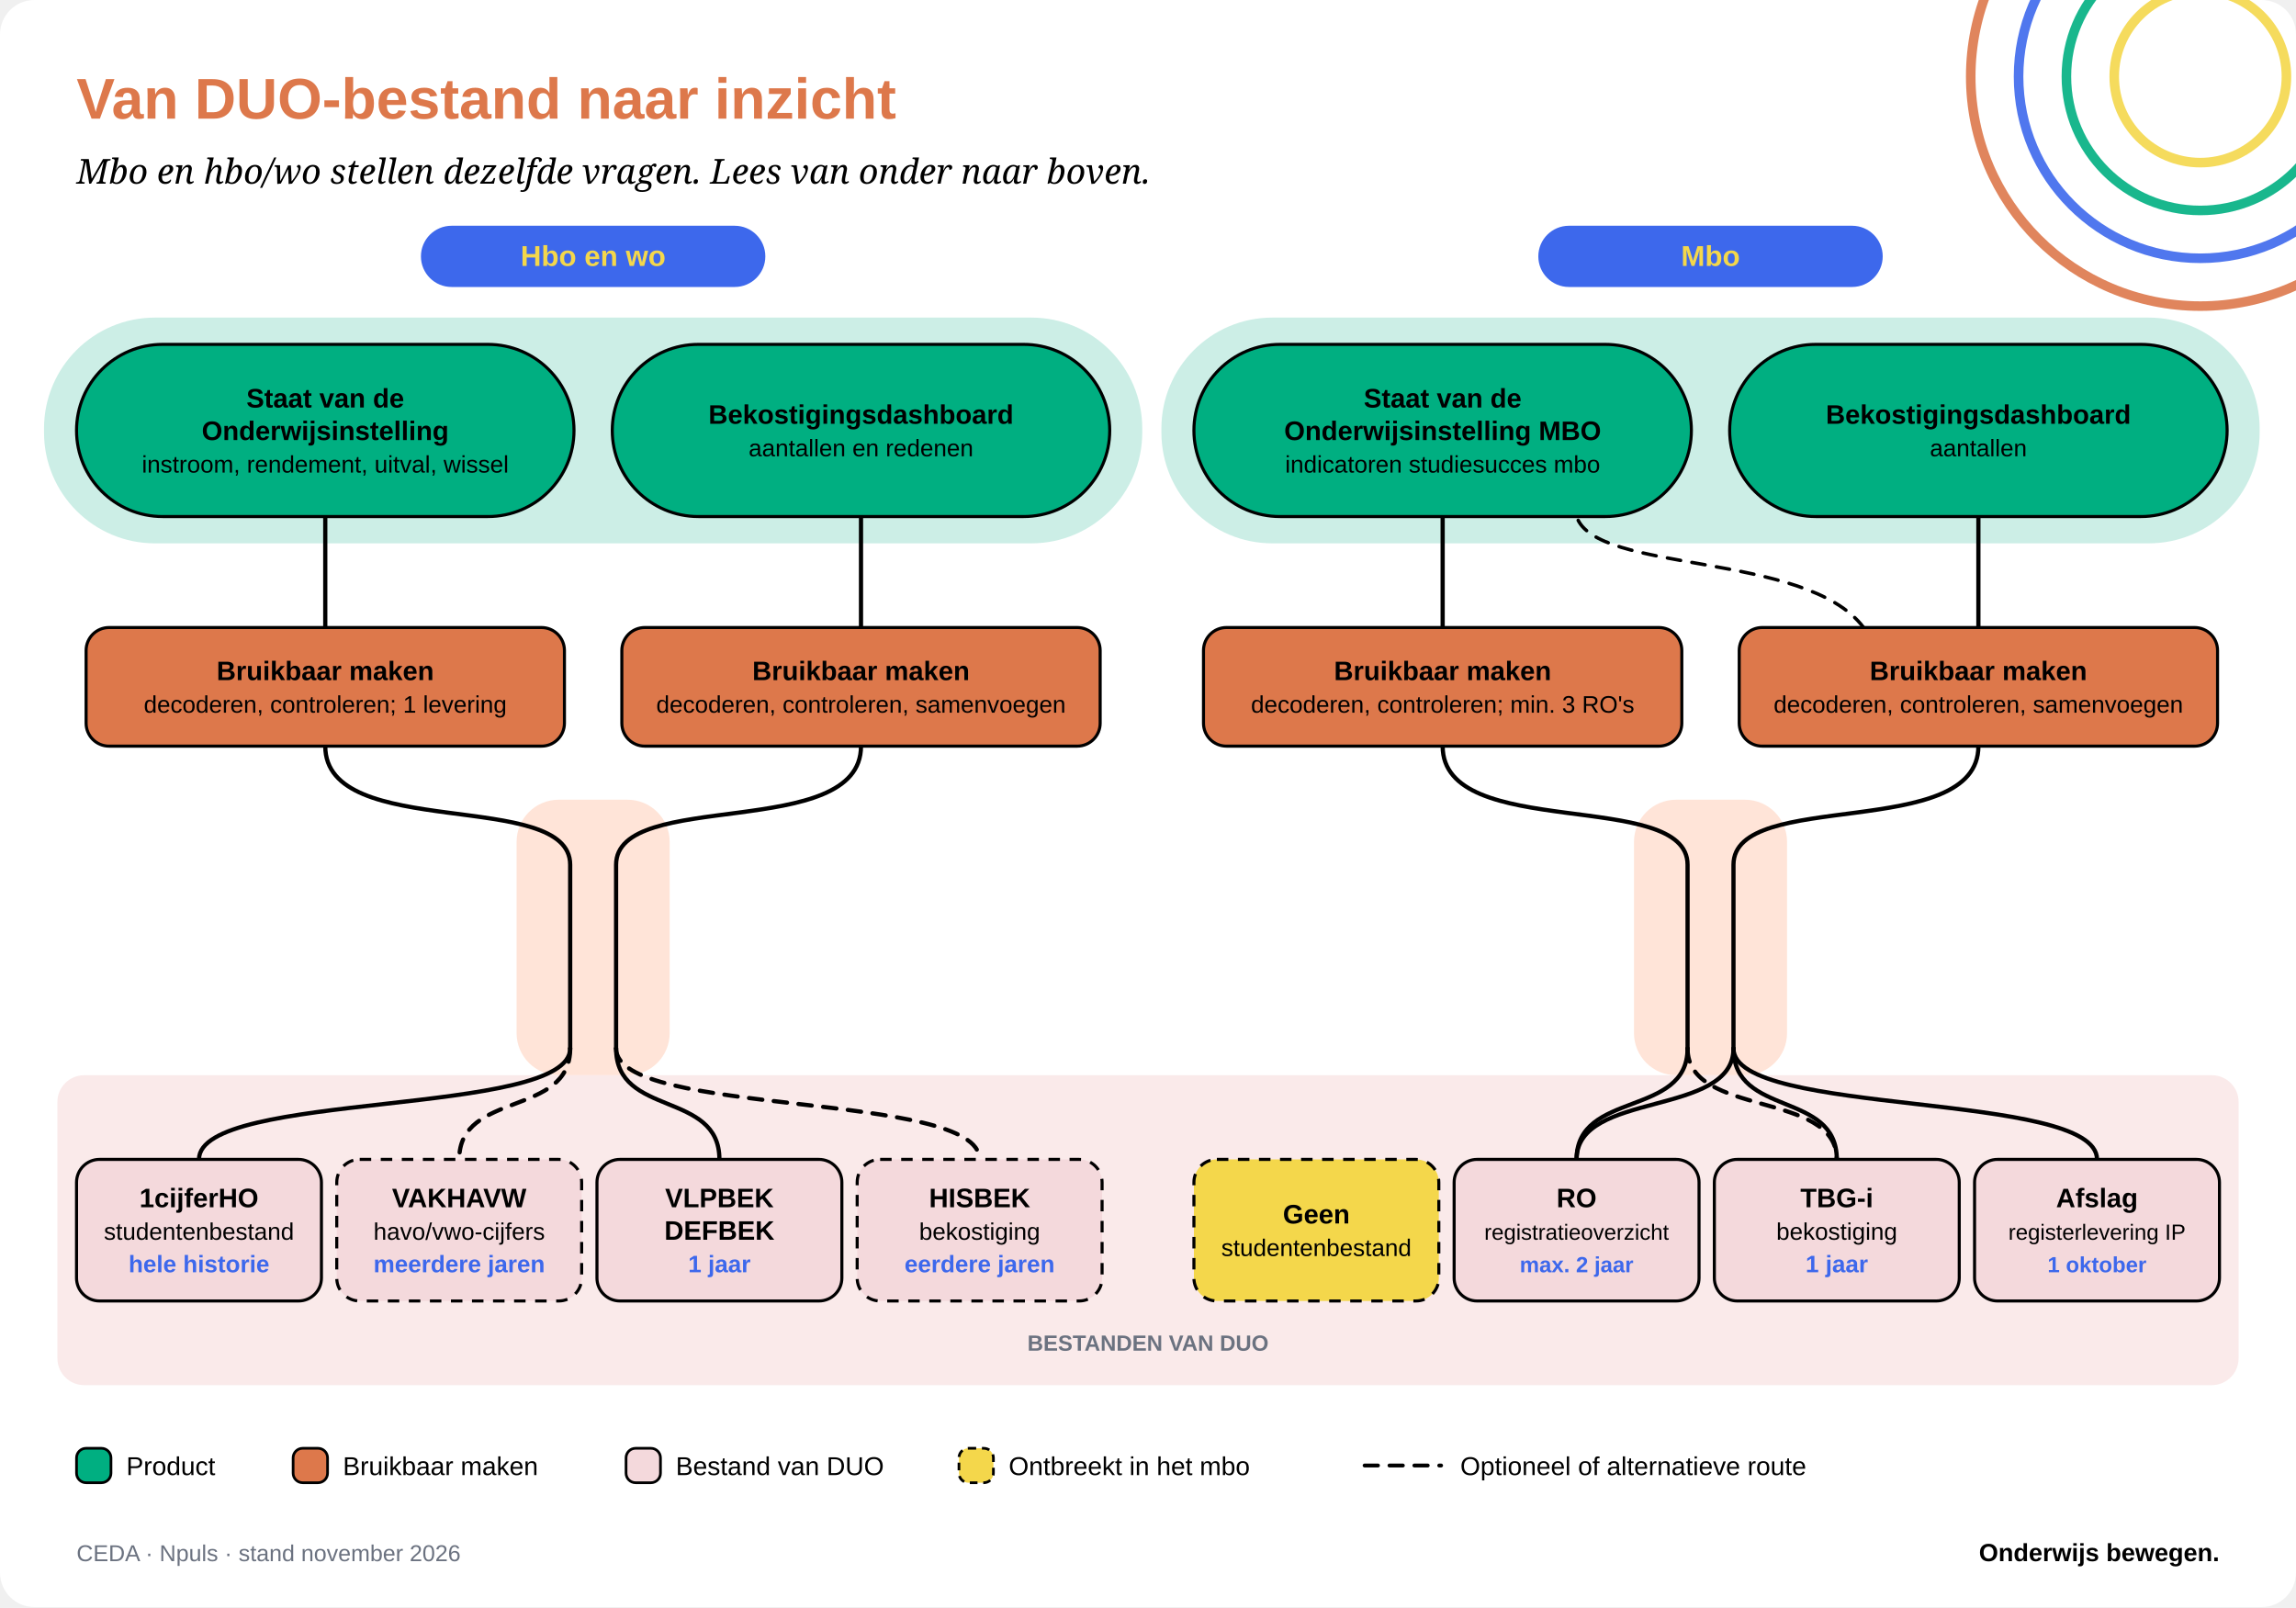
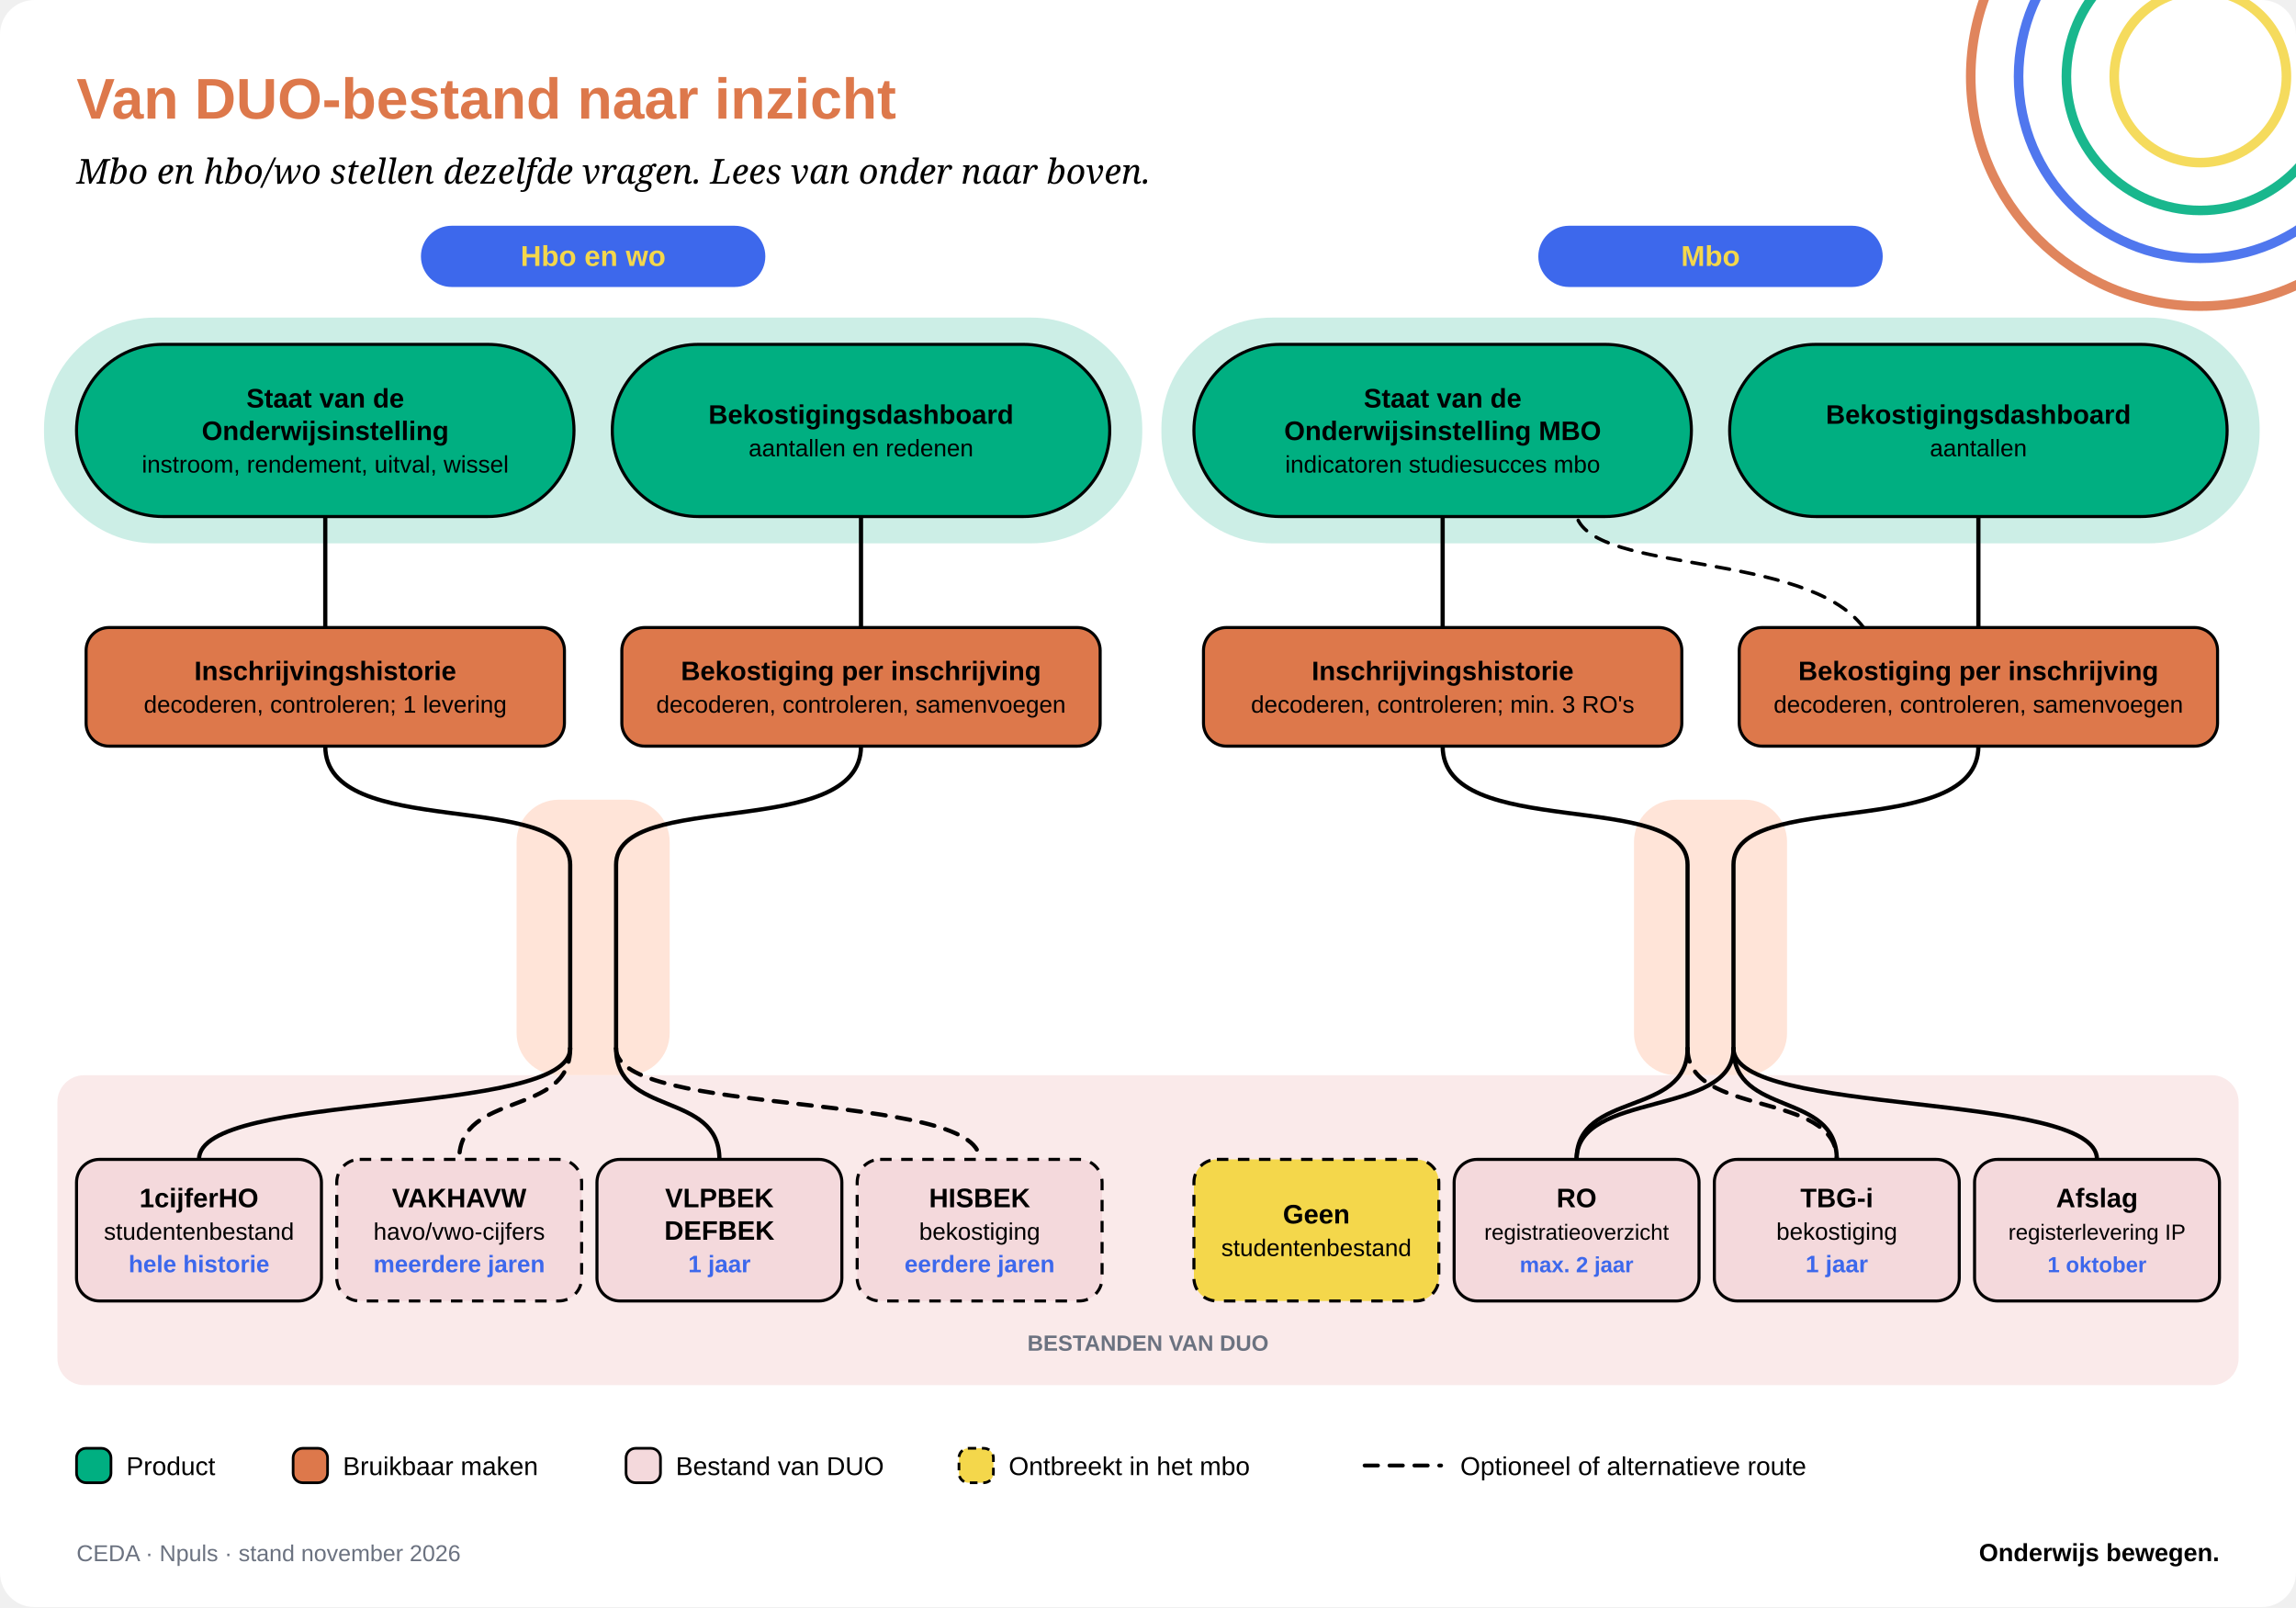
<svg xmlns="http://www.w3.org/2000/svg" viewBox="0 0 1200 840" width="1200" height="840" role="img" aria-labelledby="titel beschrijving">
  <defs>
    <clipPath id="kader">
      <rect width="1200" height="840" rx="18" />
    </clipPath>
  </defs>
  <rect width="1200" height="840" rx="18" fill="#FFFFFF" />
  <g clip-path="url(#kader)" fill="none" stroke-width="5">
    <circle cx="1150" cy="40" r="120" stroke="#DD784B" opacity="0.9" />
    <circle cx="1150" cy="40" r="95" stroke="#3D68EC" opacity="0.9" />
    <circle cx="1150" cy="40" r="70" stroke="#00AF81" opacity="0.9" />
    <circle cx="1150" cy="40" r="45" stroke="#F4D74B" opacity="0.9" />
  </g>
  <text x="40" y="62" font-family="'General Sans', Arial, Helvetica, sans-serif" font-size="30" font-weight="600" font-style="normal" fill="#DD784B" text-anchor="start">Van DUO-bestand naar inzicht</text>
  <text x="40" y="96" font-family="'Cooper Light BT', Georgia, serif" font-size="18" font-weight="400" font-style="italic" fill="#000000" text-anchor="start">Mbo en hbo/wo stellen dezelfde vragen. Lees van onder naar boven.</text>
  <rect x="30" y="562" width="1140" height="162" rx="14" fill="#FAEAEA" />
  <text x="600.0" y="706" font-family="'General Sans', Arial, Helvetica, sans-serif" font-size="11.5" font-weight="600" font-style="normal" fill="#6B7280" text-anchor="middle">BESTANDEN VAN DUO</text>
  <rect x="220" y="118" width="180" height="32" rx="16" fill="#3D68EC" />
  <text x="310" y="139" font-family="'General Sans', Arial, Helvetica, sans-serif" font-size="15" font-weight="600" font-style="normal" fill="#F4D74B" text-anchor="middle">Hbo en wo</text>
  <rect x="23" y="166" width="574" height="118" rx="58" fill="#CCEEE6" />
  <rect x="270" y="418" width="80" height="144" rx="22" fill="#FFE4D8" />
  <path d="M170,390 C170,440 298,412 298,452 L298,548" fill="none" stroke="#000000" stroke-width="2.2" stroke-linecap="round" />
  <path d="M298,548 C298,584 104.0,570 104.0,606" fill="none" stroke="#000000" stroke-width="2.2" stroke-linecap="round" />
  <path d="M298,548 C298,584 240.0,570 240.0,606" fill="none" stroke="#000000" stroke-width="2.2" stroke-linecap="round" stroke-dasharray="7 6" />
  <path d="M170,270 L170,328" fill="none" stroke="#000000" stroke-width="2.2" stroke-linecap="round" />
  <path d="M450,390 C450,440 322,412 322,452 L322,548" fill="none" stroke="#000000" stroke-width="2.2" stroke-linecap="round" />
  <path d="M322,548 C322,584 376.0,570 376.0,606" fill="none" stroke="#000000" stroke-width="2.2" stroke-linecap="round" />
  <path d="M322,548 C322,584 512.0,570 512.0,606" fill="none" stroke="#000000" stroke-width="2.2" stroke-linecap="round" stroke-dasharray="7 6" />
  <path d="M450,270 L450,328" fill="none" stroke="#000000" stroke-width="2.2" stroke-linecap="round" />
  <rect x="40.0" y="180" width="260" height="90" rx="45" fill="#00AF81" stroke="#000000" stroke-width="1.6" />
  <text x="170" y="213.0" font-family="'General Sans', Arial, Helvetica, sans-serif" font-size="14" font-weight="600" font-style="normal" fill="#000000" text-anchor="middle">Staat van de</text>
  <text x="170" y="230.0" font-family="'General Sans', Arial, Helvetica, sans-serif" font-size="14" font-weight="600" font-style="normal" fill="#000000" text-anchor="middle">Onderwijsinstelling</text>
  <text x="170" y="247.0" font-family="'General Sans', Arial, Helvetica, sans-serif" font-size="12.5" font-weight="400" font-style="normal" fill="#000000" text-anchor="middle">instroom, rendement, uitval, wissel</text>
  <rect x="45.0" y="328" width="250" height="62" rx="12" fill="#DD784B" stroke="#000000" stroke-width="1.6" />
-   <text x="170" y="355.5" font-family="'General Sans', Arial, Helvetica, sans-serif" font-size="14" font-weight="600" font-style="normal" fill="#000000" text-anchor="middle">Bruikbaar maken</text>
+   <text x="170" y="355.5" font-family="'General Sans', Arial, Helvetica, sans-serif" font-size="14" font-weight="600" font-style="normal" fill="#000000" text-anchor="middle">Inschrijvingshistorie</text>
  <text x="170" y="372.5" font-family="'General Sans', Arial, Helvetica, sans-serif" font-size="12.5" font-weight="400" font-style="normal" fill="#000000" text-anchor="middle">decoderen, controleren; 1 levering</text>
  <rect x="320.0" y="180" width="260" height="90" rx="45" fill="#00AF81" stroke="#000000" stroke-width="1.6" />
  <text x="450" y="221.5" font-family="'General Sans', Arial, Helvetica, sans-serif" font-size="14" font-weight="600" font-style="normal" fill="#000000" text-anchor="middle">Bekostigingsdashboard</text>
  <text x="450" y="238.5" font-family="'General Sans', Arial, Helvetica, sans-serif" font-size="12.5" font-weight="400" font-style="normal" fill="#000000" text-anchor="middle">aantallen en redenen</text>
  <rect x="325.0" y="328" width="250" height="62" rx="12" fill="#DD784B" stroke="#000000" stroke-width="1.6" />
-   <text x="450" y="355.5" font-family="'General Sans', Arial, Helvetica, sans-serif" font-size="14" font-weight="600" font-style="normal" fill="#000000" text-anchor="middle">Bruikbaar maken</text>
+   <text x="450" y="355.5" font-family="'General Sans', Arial, Helvetica, sans-serif" font-size="14" font-weight="600" font-style="normal" fill="#000000" text-anchor="middle">Bekostiging per inschrijving</text>
  <text x="450" y="372.5" font-family="'General Sans', Arial, Helvetica, sans-serif" font-size="12.5" font-weight="400" font-style="normal" fill="#000000" text-anchor="middle">decoderen, controleren, samenvoegen</text>
  <rect x="40.0" y="606" width="128" height="74" rx="12" fill="#F4D9DC" stroke="#000000" stroke-width="1.6" />
  <text x="104.0" y="631.0" font-family="'General Sans', Arial, Helvetica, sans-serif" font-size="14" font-weight="600" font-style="normal" fill="#000000" text-anchor="middle">1cijferHO</text>
  <text x="104.0" y="648.0" font-family="'General Sans', Arial, Helvetica, sans-serif" font-size="12.5" font-weight="400" font-style="normal" fill="#000000" text-anchor="middle">studentenbestand</text>
  <text x="104.0" y="665.0" font-family="'General Sans', Arial, Helvetica, sans-serif" font-size="12.5" font-weight="600" font-style="normal" fill="#3D68EC" text-anchor="middle">hele historie</text>
  <rect x="176.0" y="606" width="128" height="74" rx="12" fill="#F4D9DC" stroke="#000000" stroke-width="1.6" stroke-dasharray="6 5" />
  <text x="240.0" y="631.0" font-family="'General Sans', Arial, Helvetica, sans-serif" font-size="14" font-weight="600" font-style="normal" fill="#000000" text-anchor="middle">VAKHAVW</text>
  <text x="240.0" y="648.0" font-family="'General Sans', Arial, Helvetica, sans-serif" font-size="12.5" font-weight="400" font-style="normal" fill="#000000" text-anchor="middle">havo/vwo-cijfers</text>
  <text x="240.0" y="665.0" font-family="'General Sans', Arial, Helvetica, sans-serif" font-size="12.5" font-weight="600" font-style="normal" fill="#3D68EC" text-anchor="middle">meerdere jaren</text>
  <rect x="312.0" y="606" width="128" height="74" rx="12" fill="#F4D9DC" stroke="#000000" stroke-width="1.6" />
  <text x="376.0" y="631.0" font-family="'General Sans', Arial, Helvetica, sans-serif" font-size="14" font-weight="600" font-style="normal" fill="#000000" text-anchor="middle">VLPBEK</text>
  <text x="376.0" y="648.0" font-family="'General Sans', Arial, Helvetica, sans-serif" font-size="14" font-weight="600" font-style="normal" fill="#000000" text-anchor="middle">DEFBEK</text>
  <text x="376.0" y="665.0" font-family="'General Sans', Arial, Helvetica, sans-serif" font-size="12.5" font-weight="600" font-style="normal" fill="#3D68EC" text-anchor="middle">1 jaar</text>
  <rect x="448.0" y="606" width="128" height="74" rx="12" fill="#F4D9DC" stroke="#000000" stroke-width="1.6" stroke-dasharray="6 5" />
  <text x="512.0" y="631.0" font-family="'General Sans', Arial, Helvetica, sans-serif" font-size="14" font-weight="600" font-style="normal" fill="#000000" text-anchor="middle">HISBEK</text>
  <text x="512.0" y="648.0" font-family="'General Sans', Arial, Helvetica, sans-serif" font-size="12.5" font-weight="400" font-style="normal" fill="#000000" text-anchor="middle">bekostiging</text>
  <text x="512.0" y="665.0" font-family="'General Sans', Arial, Helvetica, sans-serif" font-size="12.5" font-weight="600" font-style="normal" fill="#3D68EC" text-anchor="middle">eerdere jaren</text>
  <rect x="804" y="118" width="180" height="32" rx="16" fill="#3D68EC" />
  <text x="894" y="139" font-family="'General Sans', Arial, Helvetica, sans-serif" font-size="15" font-weight="600" font-style="normal" fill="#F4D74B" text-anchor="middle">Mbo</text>
  <rect x="607" y="166" width="574" height="118" rx="58" fill="#CCEEE6" />
  <rect x="854" y="418" width="80" height="144" rx="22" fill="#FFE4D8" />
  <path d="M754,390 C754,440 882,412 882,452 L882,548" fill="none" stroke="#000000" stroke-width="2.2" stroke-linecap="round" />
  <path d="M882,548 C882,584 824.0,570 824.0,606" fill="none" stroke="#000000" stroke-width="2.2" stroke-linecap="round" />
  <path d="M882,548 C882,584 960.0,570 960.0,606" fill="none" stroke="#000000" stroke-width="2.2" stroke-linecap="round" stroke-dasharray="7 6" />
  <path d="M754,270 L754,328" fill="none" stroke="#000000" stroke-width="2.2" stroke-linecap="round" />
  <path d="M1034,390 C1034,440 906,412 906,452 L906,548" fill="none" stroke="#000000" stroke-width="2.2" stroke-linecap="round" />
  <path d="M906,548 C906,584 824.0,570 824.0,606" fill="none" stroke="#000000" stroke-width="2.2" stroke-linecap="round" />
  <path d="M906,548 C906,584 960.0,570 960.0,606" fill="none" stroke="#000000" stroke-width="2.2" stroke-linecap="round" />
  <path d="M906,548 C906,584 1096.0,570 1096.0,606" fill="none" stroke="#000000" stroke-width="2.2" stroke-linecap="round" />
  <path d="M1034,270 L1034,328" fill="none" stroke="#000000" stroke-width="2.2" stroke-linecap="round" />
  <path d="M974,328 C944,288 834,300 824,270" fill="none" stroke="#000000" stroke-width="1.8" stroke-linecap="round" stroke-dasharray="7 6" />
  <rect x="624.0" y="180" width="260" height="90" rx="45" fill="#00AF81" stroke="#000000" stroke-width="1.6" />
  <text x="754" y="213.0" font-family="'General Sans', Arial, Helvetica, sans-serif" font-size="14" font-weight="600" font-style="normal" fill="#000000" text-anchor="middle">Staat van de</text>
  <text x="754" y="230.0" font-family="'General Sans', Arial, Helvetica, sans-serif" font-size="14" font-weight="600" font-style="normal" fill="#000000" text-anchor="middle">Onderwijsinstelling MBO</text>
  <text x="754" y="247.0" font-family="'General Sans', Arial, Helvetica, sans-serif" font-size="12.5" font-weight="400" font-style="normal" fill="#000000" text-anchor="middle">indicatoren studiesucces mbo</text>
  <rect x="629.0" y="328" width="250" height="62" rx="12" fill="#DD784B" stroke="#000000" stroke-width="1.6" />
-   <text x="754" y="355.5" font-family="'General Sans', Arial, Helvetica, sans-serif" font-size="14" font-weight="600" font-style="normal" fill="#000000" text-anchor="middle">Bruikbaar maken</text>
+   <text x="754" y="355.5" font-family="'General Sans', Arial, Helvetica, sans-serif" font-size="14" font-weight="600" font-style="normal" fill="#000000" text-anchor="middle">Inschrijvingshistorie</text>
  <text x="754" y="372.5" font-family="'General Sans', Arial, Helvetica, sans-serif" font-size="12.5" font-weight="400" font-style="normal" fill="#000000" text-anchor="middle">decoderen, controleren; min. 3 RO's</text>
  <rect x="904.0" y="180" width="260" height="90" rx="45" fill="#00AF81" stroke="#000000" stroke-width="1.6" />
  <text x="1034" y="221.5" font-family="'General Sans', Arial, Helvetica, sans-serif" font-size="14" font-weight="600" font-style="normal" fill="#000000" text-anchor="middle">Bekostigingsdashboard</text>
  <text x="1034" y="238.5" font-family="'General Sans', Arial, Helvetica, sans-serif" font-size="12.5" font-weight="400" font-style="normal" fill="#000000" text-anchor="middle">aantallen</text>
  <rect x="909.0" y="328" width="250" height="62" rx="12" fill="#DD784B" stroke="#000000" stroke-width="1.6" />
-   <text x="1034" y="355.5" font-family="'General Sans', Arial, Helvetica, sans-serif" font-size="14" font-weight="600" font-style="normal" fill="#000000" text-anchor="middle">Bruikbaar maken</text>
+   <text x="1034" y="355.5" font-family="'General Sans', Arial, Helvetica, sans-serif" font-size="14" font-weight="600" font-style="normal" fill="#000000" text-anchor="middle">Bekostiging per inschrijving</text>
  <text x="1034" y="372.5" font-family="'General Sans', Arial, Helvetica, sans-serif" font-size="12.5" font-weight="400" font-style="normal" fill="#000000" text-anchor="middle">decoderen, controleren, samenvoegen</text>
  <rect x="624.0" y="606" width="128" height="74" rx="12" fill="#F4D74B" stroke="#000000" stroke-width="1.6" stroke-dasharray="6 5" />
  <text x="688.0" y="639.5" font-family="'General Sans', Arial, Helvetica, sans-serif" font-size="14" font-weight="600" font-style="normal" fill="#000000" text-anchor="middle">Geen</text>
  <text x="688.0" y="656.5" font-family="'General Sans', Arial, Helvetica, sans-serif" font-size="12.5" font-weight="400" font-style="normal" fill="#000000" text-anchor="middle">studentenbestand</text>
  <rect x="760.0" y="606" width="128" height="74" rx="12" fill="#F4D9DC" stroke="#000000" stroke-width="1.6" />
  <text x="824.0" y="631.0" font-family="'General Sans', Arial, Helvetica, sans-serif" font-size="14" font-weight="600" font-style="normal" fill="#000000" text-anchor="middle">RO</text>
  <text x="824.0" y="648.0" font-family="'General Sans', Arial, Helvetica, sans-serif" font-size="11.5" font-weight="400" font-style="normal" fill="#000000" text-anchor="middle">registratieoverzicht</text>
  <text x="824.0" y="665.0" font-family="'General Sans', Arial, Helvetica, sans-serif" font-size="11.5" font-weight="600" font-style="normal" fill="#3D68EC" text-anchor="middle">max. 2 jaar</text>
  <rect x="896.0" y="606" width="128" height="74" rx="12" fill="#F4D9DC" stroke="#000000" stroke-width="1.6" />
  <text x="960.0" y="631.0" font-family="'General Sans', Arial, Helvetica, sans-serif" font-size="14" font-weight="600" font-style="normal" fill="#000000" text-anchor="middle">TBG-i</text>
  <text x="960.0" y="648.0" font-family="'General Sans', Arial, Helvetica, sans-serif" font-size="12.5" font-weight="400" font-style="normal" fill="#000000" text-anchor="middle">bekostiging</text>
  <text x="960.0" y="665.0" font-family="'General Sans', Arial, Helvetica, sans-serif" font-size="12.5" font-weight="600" font-style="normal" fill="#3D68EC" text-anchor="middle">1 jaar</text>
  <rect x="1032.0" y="606" width="128" height="74" rx="12" fill="#F4D9DC" stroke="#000000" stroke-width="1.6" />
  <text x="1096.0" y="631.0" font-family="'General Sans', Arial, Helvetica, sans-serif" font-size="14" font-weight="600" font-style="normal" fill="#000000" text-anchor="middle">Afslag</text>
  <text x="1096.0" y="648.0" font-family="'General Sans', Arial, Helvetica, sans-serif" font-size="11.5" font-weight="400" font-style="normal" fill="#000000" text-anchor="middle">registerlevering IP</text>
  <text x="1096.0" y="665.0" font-family="'General Sans', Arial, Helvetica, sans-serif" font-size="11.5" font-weight="600" font-style="normal" fill="#3D68EC" text-anchor="middle">1 oktober</text>
  <rect x="40" y="757" width="18" height="18" rx="5" fill="#00AF81" stroke="#000000" stroke-width="1.4" />
  <text x="66" y="771" font-family="'General Sans', Arial, Helvetica, sans-serif" font-size="13.5" font-weight="400" font-style="normal" fill="#000000" text-anchor="start">Product</text>
  <rect x="153.2" y="757" width="18" height="18" rx="5" fill="#DD784B" stroke="#000000" stroke-width="1.4" />
  <text x="179.2" y="771" font-family="'General Sans', Arial, Helvetica, sans-serif" font-size="13.5" font-weight="400" font-style="normal" fill="#000000" text-anchor="start">Bruikbaar maken</text>
  <rect x="327.2" y="757" width="18" height="18" rx="5" fill="#F4D9DC" stroke="#000000" stroke-width="1.4" />
  <text x="353.2" y="771" font-family="'General Sans', Arial, Helvetica, sans-serif" font-size="13.5" font-weight="400" font-style="normal" fill="#000000" text-anchor="start">Bestand van DUO</text>
  <rect x="501.2" y="757" width="18" height="18" rx="5" fill="#F4D74B" stroke="#000000" stroke-width="1.4" stroke-dasharray="4 3" />
  <text x="527.2" y="771" font-family="'General Sans', Arial, Helvetica, sans-serif" font-size="13.5" font-weight="400" font-style="normal" fill="#000000" text-anchor="start">Ontbreekt in het mbo</text>
  <path d="M713.2,766 L753.2,766" fill="none" stroke="#000000" stroke-width="2" stroke-linecap="round" stroke-dasharray="7 6" />
  <text x="763.2" y="771" font-family="'General Sans', Arial, Helvetica, sans-serif" font-size="13.5" font-weight="400" font-style="normal" fill="#000000" text-anchor="start">Optioneel of alternatieve route</text>
  <text x="40" y="816" font-family="'General Sans', Arial, Helvetica, sans-serif" font-size="12" font-weight="400" font-style="normal" fill="#6B7280" text-anchor="start">CEDA · Npuls · stand november 2026</text>
  <text x="1160" y="816" font-family="'General Sans', Arial, Helvetica, sans-serif" font-size="13" font-weight="600" font-style="normal" fill="#000000" text-anchor="end">Onderwijs bewegen.</text>
</svg>
